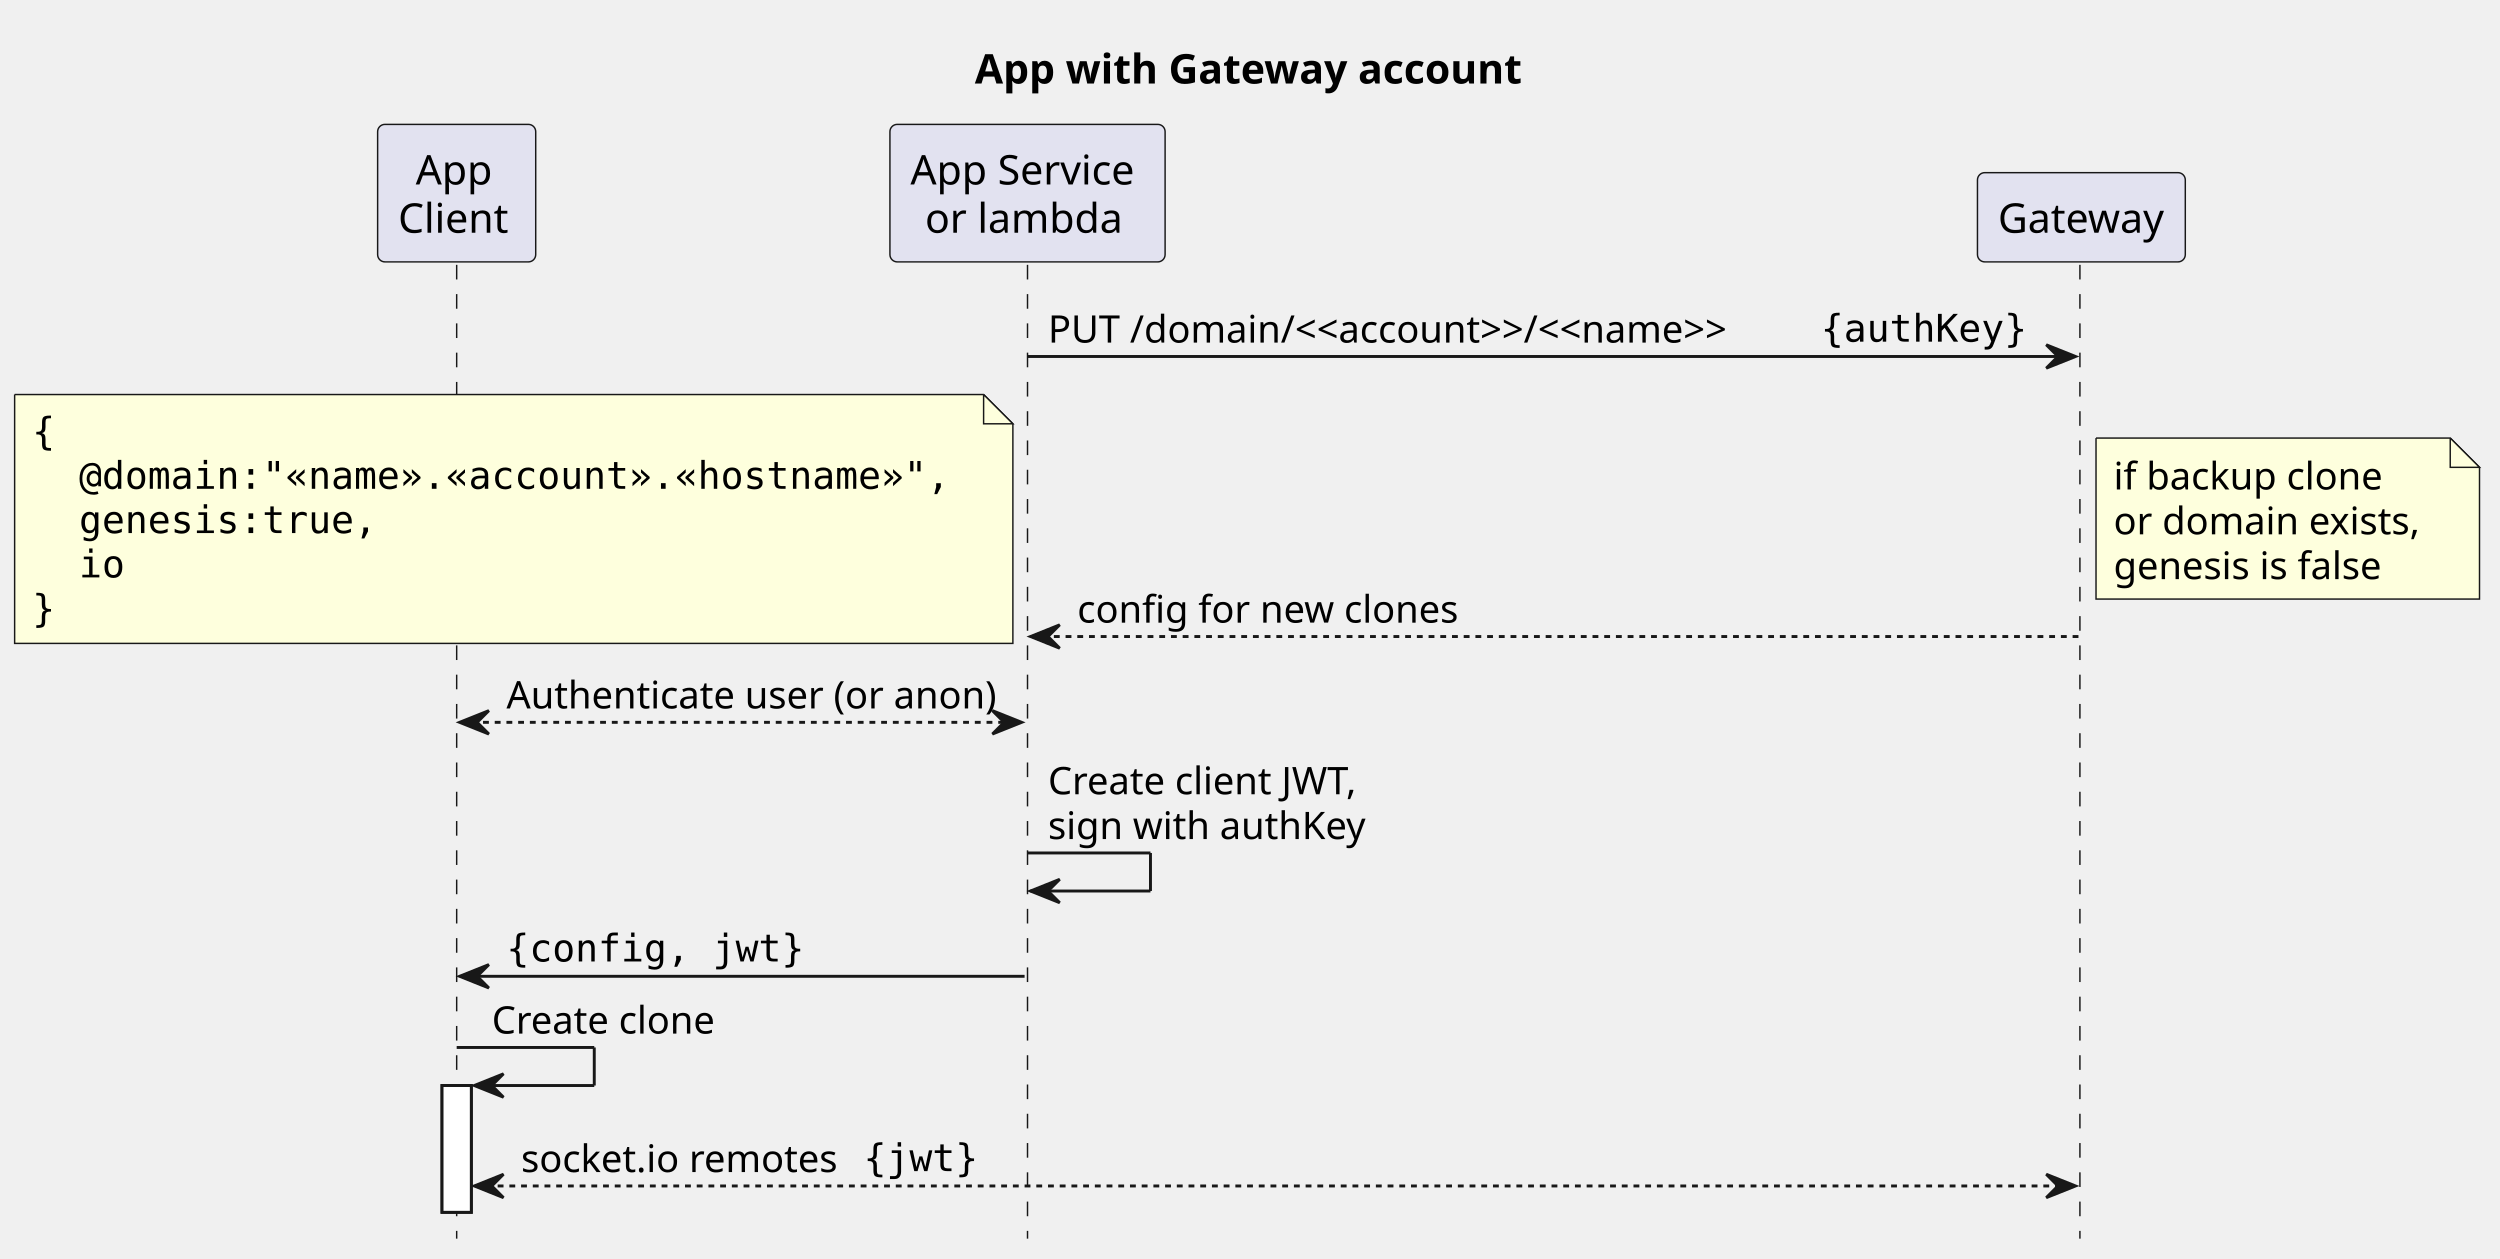
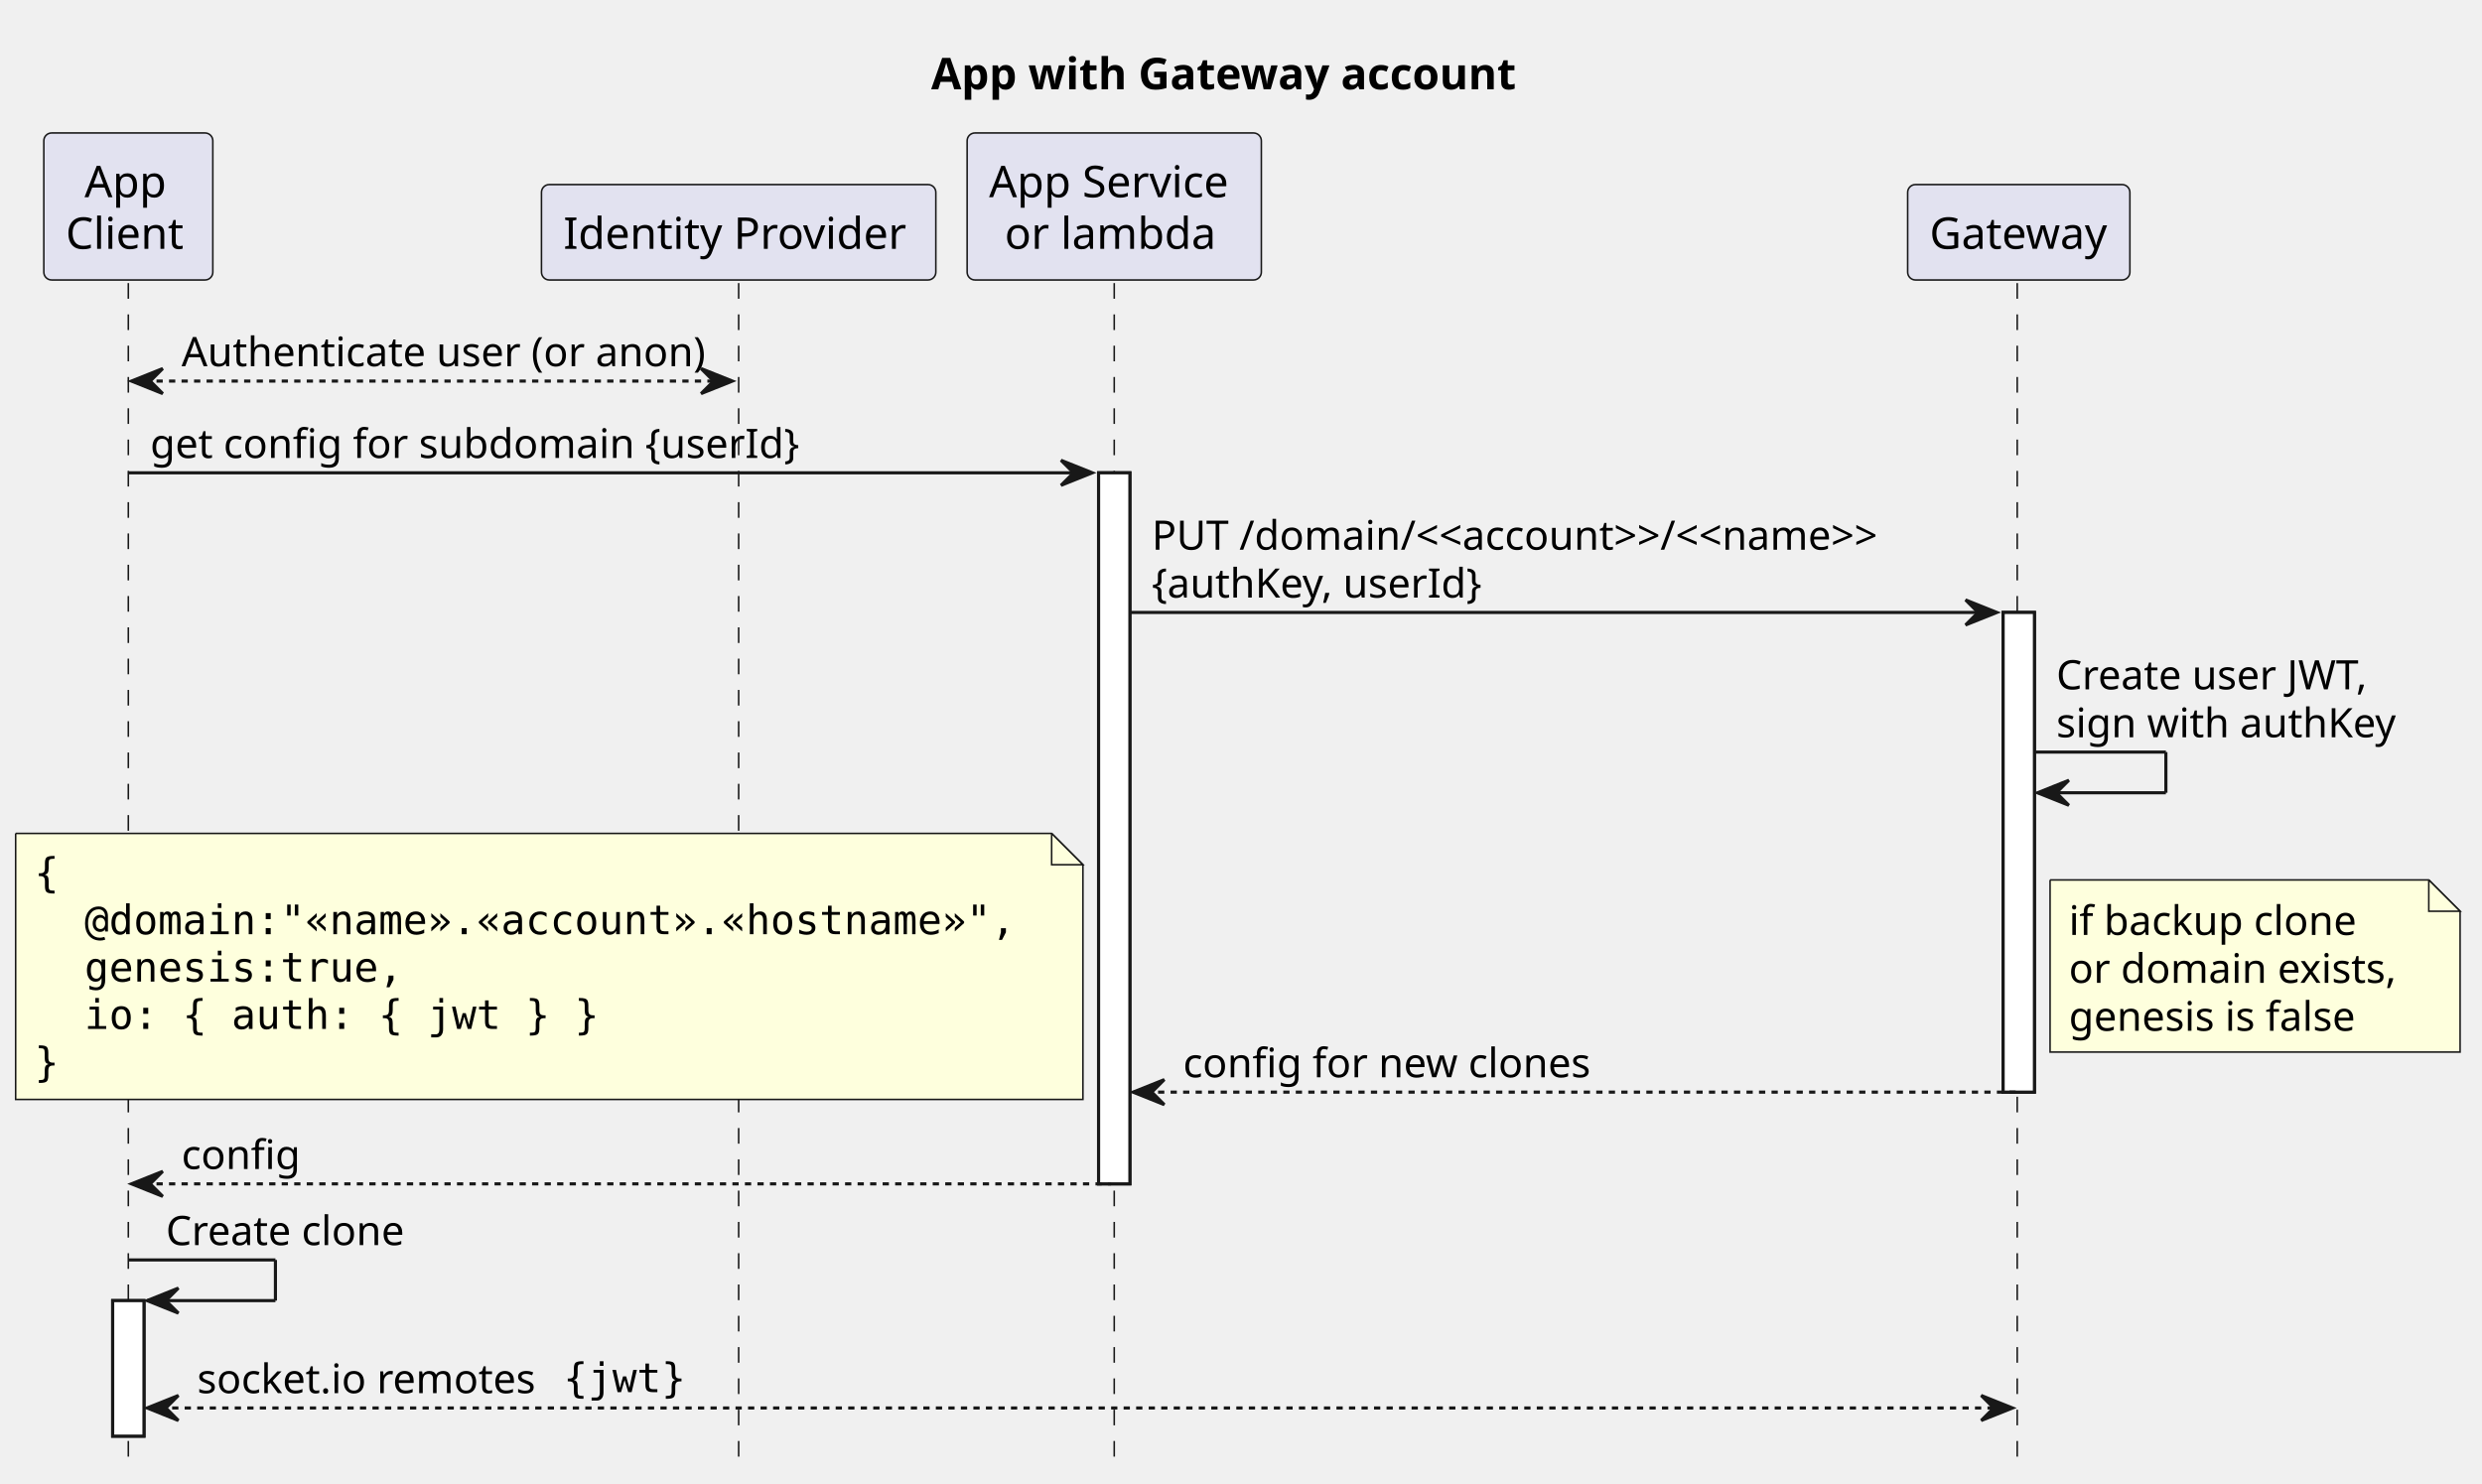
- <svg xmlns="http://www.w3.org/2000/svg" contentStyleType="text/css" height="430px" preserveAspectRatio="none" style="width:854px;height:430px;background:#FFFFFF;" version="1.1" viewBox="0 0 854 430" width="854px" zoomAndPan="magnify">
+ <svg xmlns="http://www.w3.org/2000/svg" contentStyleType="text/css" height="474px" preserveAspectRatio="none" style="width:793px;height:474px;background:#FFFFFF;" version="1.1" viewBox="0 0 793 474" width="793px" zoomAndPan="magnify">
  <defs />
  <g>
-     <rect fill="none" height="26.488" id="_title" style="stroke:none;stroke-width:1.0;" width="200" x="328" y="10" />
-     <text fill="#000000" font-family="sans-serif" font-size="14" font-weight="bold" lengthAdjust="spacing" textLength="190" x="333" y="28.535">App with Gateway account</text>
-     <rect fill="#FFFFFF" height="43.31" style="stroke:#181818;stroke-width:1.0;" width="10" x="151" y="370.815" />
-     <line style="stroke:#181818;stroke-width:0.5;stroke-dasharray:5.0,5.0;" x1="156" x2="156" y1="90.465" y2="423.125" />
-     <line style="stroke:#181818;stroke-width:0.5;stroke-dasharray:5.0,5.0;" x1="351" x2="351" y1="90.465" y2="423.125" />
-     <line style="stroke:#181818;stroke-width:0.5;stroke-dasharray:5.0,5.0;" x1="710.5" x2="710.5" y1="90.465" y2="423.125" />
-     <rect fill="#E2E2F0" height="46.977" rx="2.5" ry="2.5" style="stroke:#181818;stroke-width:0.5;" width="54" x="129" y="42.488" />
-     <text fill="#000000" font-family="sans-serif" font-size="14" lengthAdjust="spacing" textLength="28" x="142" y="63.023">App</text>
-     <text fill="#000000" font-family="sans-serif" font-size="14" lengthAdjust="spacing" textLength="40" x="136" y="79.512">Client</text>
-     <rect fill="#E2E2F0" height="46.977" rx="2.5" ry="2.5" style="stroke:#181818;stroke-width:0.5;" width="94" x="304" y="42.488" />
-     <text fill="#000000" font-family="sans-serif" font-size="14" lengthAdjust="spacing" textLength="80" x="311" y="63.023">App Service</text>
-     <text fill="#000000" font-family="sans-serif" font-size="14" lengthAdjust="spacing" textLength="70" x="316" y="79.512">or lambda</text>
-     <rect fill="#E2E2F0" height="30.488" rx="2.5" ry="2.5" style="stroke:#181818;stroke-width:0.5;" width="71" x="675.5" y="58.977" />
-     <text fill="#000000" font-family="sans-serif" font-size="14" lengthAdjust="spacing" textLength="57" x="682.5" y="79.512">Gateway</text>
-     <rect fill="#FFFFFF" height="43.31" style="stroke:#181818;stroke-width:1.0;" width="10" x="151" y="370.815" />
-     <polygon fill="#181818" points="699,117.775,709,121.775,699,125.775,703,121.775" style="stroke:#181818;stroke-width:1.0;" />
-     <line style="stroke:#181818;stroke-width:1.0;" x1="351" x2="705" y1="121.775" y2="121.775" />
-     <text fill="#000000" font-family="sans-serif" font-size="13" lengthAdjust="spacing" textLength="260" x="358" y="117.033">PUT /domain/&lt;&lt;account&gt;&gt;/&lt;&lt;name&gt;&gt;</text>
-     <text fill="#000000" font-family="monospace" font-size="13" lengthAdjust="spacing" textLength="72" x="622" y="116.71">{authKey}</text>
-     <polygon fill="#181818" points="362,213.44,352,217.44,362,221.44,358,217.44" style="stroke:#181818;stroke-width:1.0;" />
-     <line style="stroke:#181818;stroke-width:1.0;stroke-dasharray:2.0,2.0;" x1="356" x2="710" y1="217.44" y2="217.44" />
-     <text fill="#000000" font-family="sans-serif" font-size="13" lengthAdjust="spacing" textLength="136" x="368" y="212.697">config for new clones</text>
-     <path d="M5,134.775 L5,219.775 L346,219.775 L346,144.775 L336,134.775 L5,134.775 " fill="#FEFFDD" style="stroke:#181818;stroke-width:0.5;" />
-     <path d="M336,134.775 L336,144.775 L346,144.775 L336,134.775 " fill="#FEFFDD" style="stroke:#181818;stroke-width:0.5;" />
-     <text fill="#000000" font-family="monospace" font-size="13" lengthAdjust="spacing" textLength="8" x="11" y="151.842">{</text>
-     <text fill="#000000" font-family="monospace" font-size="13" lengthAdjust="spacing" textLength="304" x="27" y="166.975">@domain:"«name».«account».«hostname»",</text>
-     <text fill="#000000" font-family="monospace" font-size="13" lengthAdjust="spacing" textLength="104" x="27" y="182.108">genesis:true,</text>
-     <text fill="#000000" font-family="monospace" font-size="13" lengthAdjust="spacing" textLength="16" x="27" y="197.241">io</text>
-     <text fill="#000000" font-family="monospace" font-size="13" lengthAdjust="spacing" textLength="8" x="11" y="212.374">}</text>
-     <path d="M716,149.642 L716,204.642 L847,204.642 L847,159.642 L837,149.642 L716,149.642 " fill="#FEFFDD" style="stroke:#181818;stroke-width:0.5;" />
-     <path d="M837,149.642 L837,159.642 L847,159.642 L837,149.642 " fill="#FEFFDD" style="stroke:#181818;stroke-width:0.5;" />
-     <text fill="#000000" font-family="sans-serif" font-size="13" lengthAdjust="spacing" textLength="97" x="722" y="167.21">if backup clone</text>
-     <text fill="#000000" font-family="sans-serif" font-size="13" lengthAdjust="spacing" textLength="110" x="722" y="182.52">or domain exists,</text>
-     <text fill="#000000" font-family="sans-serif" font-size="13" lengthAdjust="spacing" textLength="97" x="722" y="197.831">genesis is false</text>
-     <polygon fill="#181818" points="167,242.75,157,246.75,167,250.75,163,246.75" style="stroke:#181818;stroke-width:1.0;" />
-     <polygon fill="#181818" points="339,242.75,349,246.75,339,250.75,343,246.75" style="stroke:#181818;stroke-width:1.0;" />
-     <line style="stroke:#181818;stroke-width:1.0;stroke-dasharray:2.0,2.0;" x1="161" x2="345" y1="246.75" y2="246.75" />
-     <text fill="#000000" font-family="sans-serif" font-size="13" lengthAdjust="spacing" textLength="171" x="173" y="242.008">Authenticate user (or anon)</text>
-     <line style="stroke:#181818;stroke-width:1.0;" x1="351" x2="393" y1="291.371" y2="291.371" />
-     <line style="stroke:#181818;stroke-width:1.0;" x1="393" x2="393" y1="291.371" y2="304.371" />
-     <line style="stroke:#181818;stroke-width:1.0;" x1="352" x2="393" y1="304.371" y2="304.371" />
-     <polygon fill="#181818" points="362,300.371,352,304.371,362,308.371,358,304.371" style="stroke:#181818;stroke-width:1.0;" />
-     <text fill="#000000" font-family="sans-serif" font-size="13" lengthAdjust="spacing" textLength="110" x="358" y="271.318">Create client JWT,</text>
-     <text fill="#000000" font-family="sans-serif" font-size="13" lengthAdjust="spacing" textLength="112" x="358" y="286.629">sign with authKey</text>
-     <polygon fill="#181818" points="167,329.504,157,333.504,167,337.504,163,333.504" style="stroke:#181818;stroke-width:1.0;" />
-     <line style="stroke:#181818;stroke-width:1.0;" x1="161" x2="350" y1="333.504" y2="333.504" />
-     <text fill="#000000" font-family="monospace" font-size="13" lengthAdjust="spacing" textLength="104" x="173" y="328.438">{config, jwt}</text>
-     <line style="stroke:#181818;stroke-width:1.0;" x1="156" x2="203" y1="357.815" y2="357.815" />
-     <line style="stroke:#181818;stroke-width:1.0;" x1="203" x2="203" y1="357.815" y2="370.815" />
-     <line style="stroke:#181818;stroke-width:1.0;" x1="162" x2="203" y1="370.815" y2="370.815" />
-     <polygon fill="#181818" points="172,366.815,162,370.815,172,374.815,168,370.815" style="stroke:#181818;stroke-width:1.0;" />
-     <text fill="#000000" font-family="sans-serif" font-size="13" lengthAdjust="spacing" textLength="78" x="168" y="353.072">Create clone</text>
-     <polygon fill="#181818" points="172,401.125,162,405.125,172,409.125,168,405.125" style="stroke:#181818;stroke-width:1.0;" />
-     <polygon fill="#181818" points="699,401.125,709,405.125,699,409.125,703,405.125" style="stroke:#181818;stroke-width:1.0;" />
-     <line style="stroke:#181818;stroke-width:1.0;stroke-dasharray:2.0,2.0;" x1="166" x2="705" y1="405.125" y2="405.125" />
-     <text fill="#000000" font-family="sans-serif" font-size="13" lengthAdjust="spacing" textLength="113" x="178" y="400.383">socket.io remotes</text>
-     <text fill="#000000" font-family="monospace" font-size="13" lengthAdjust="spacing" textLength="40" x="295" y="400.059">{jwt}</text>
+     <rect fill="none" height="26.488" id="_title" style="stroke:none;stroke-width:1.0;" width="200" x="292.5" y="10" />
+     <text fill="#000000" font-family="sans-serif" font-size="14" font-weight="bold" lengthAdjust="spacing" textLength="190" x="297.5" y="28.535">App with Gateway account</text>
+     <rect fill="#FFFFFF" height="43.31" style="stroke:#181818;stroke-width:1.0;" width="10" x="36" y="415.613" />
+     <rect fill="#FFFFFF" height="227.217" style="stroke:#181818;stroke-width:1.0;" width="10" x="351" y="151.086" />
+     <rect fill="#FFFFFF" height="153.285" style="stroke:#181818;stroke-width:1.0;" width="10" x="640" y="195.707" />
+     <line style="stroke:#181818;stroke-width:0.5;stroke-dasharray:5.0,5.0;" x1="41" x2="41" y1="90.465" y2="467.924" />
+     <line style="stroke:#181818;stroke-width:0.5;stroke-dasharray:5.0,5.0;" x1="236" x2="236" y1="90.465" y2="467.924" />
+     <line style="stroke:#181818;stroke-width:0.5;stroke-dasharray:5.0,5.0;" x1="356" x2="356" y1="90.465" y2="467.924" />
+     <line style="stroke:#181818;stroke-width:0.5;stroke-dasharray:5.0,5.0;" x1="644.5" x2="644.5" y1="90.465" y2="467.924" />
+     <rect fill="#E2E2F0" height="46.977" rx="2.5" ry="2.5" style="stroke:#181818;stroke-width:0.5;" width="54" x="14" y="42.488" />
+     <text fill="#000000" font-family="sans-serif" font-size="14" lengthAdjust="spacing" textLength="28" x="27" y="63.023">App</text>
+     <text fill="#000000" font-family="sans-serif" font-size="14" lengthAdjust="spacing" textLength="40" x="21" y="79.512">Client</text>
+     <rect fill="#E2E2F0" height="30.488" rx="2.5" ry="2.5" style="stroke:#181818;stroke-width:0.5;" width="126" x="173" y="58.977" />
+     <text fill="#000000" font-family="sans-serif" font-size="14" lengthAdjust="spacing" textLength="112" x="180" y="79.512">Identity Provider</text>
+     <rect fill="#E2E2F0" height="46.977" rx="2.5" ry="2.5" style="stroke:#181818;stroke-width:0.5;" width="94" x="309" y="42.488" />
+     <text fill="#000000" font-family="sans-serif" font-size="14" lengthAdjust="spacing" textLength="80" x="316" y="63.023">App Service</text>
+     <text fill="#000000" font-family="sans-serif" font-size="14" lengthAdjust="spacing" textLength="70" x="321" y="79.512">or lambda</text>
+     <rect fill="#E2E2F0" height="30.488" rx="2.5" ry="2.5" style="stroke:#181818;stroke-width:0.5;" width="71" x="609.5" y="58.977" />
+     <text fill="#000000" font-family="sans-serif" font-size="14" lengthAdjust="spacing" textLength="57" x="616.5" y="79.512">Gateway</text>
+     <rect fill="#FFFFFF" height="43.31" style="stroke:#181818;stroke-width:1.0;" width="10" x="36" y="415.613" />
+     <rect fill="#FFFFFF" height="227.217" style="stroke:#181818;stroke-width:1.0;" width="10" x="351" y="151.086" />
+     <rect fill="#FFFFFF" height="153.285" style="stroke:#181818;stroke-width:1.0;" width="10" x="640" y="195.707" />
+     <polygon fill="#181818" points="52,117.775,42,121.775,52,125.775,48,121.775" style="stroke:#181818;stroke-width:1.0;" />
+     <polygon fill="#181818" points="224,117.775,234,121.775,224,125.775,228,121.775" style="stroke:#181818;stroke-width:1.0;" />
+     <line style="stroke:#181818;stroke-width:1.0;stroke-dasharray:2.0,2.0;" x1="46" x2="230" y1="121.775" y2="121.775" />
+     <text fill="#000000" font-family="sans-serif" font-size="13" lengthAdjust="spacing" textLength="171" x="58" y="117.033">Authenticate user (or anon)</text>
+     <polygon fill="#181818" points="339,147.086,349,151.086,339,155.086,343,151.086" style="stroke:#181818;stroke-width:1.0;" />
+     <line style="stroke:#181818;stroke-width:1.0;" x1="41" x2="345" y1="151.086" y2="151.086" />
+     <text fill="#000000" font-family="sans-serif" font-size="13" lengthAdjust="spacing" textLength="211" x="48" y="146.344">get config for subdomain {userId}</text>
+     <polygon fill="#181818" points="628,191.707,638,195.707,628,199.707,632,195.707" style="stroke:#181818;stroke-width:1.0;" />
+     <line style="stroke:#181818;stroke-width:1.0;" x1="361" x2="634" y1="195.707" y2="195.707" />
+     <text fill="#000000" font-family="sans-serif" font-size="13" lengthAdjust="spacing" textLength="260" x="368" y="175.654">PUT /domain/&lt;&lt;account&gt;&gt;/&lt;&lt;name&gt;&gt;</text>
+     <text fill="#000000" font-family="sans-serif" font-size="13" lengthAdjust="spacing" textLength="105" x="368" y="190.965">{authKey, userId}</text>
+     <line style="stroke:#181818;stroke-width:1.0;" x1="650" x2="692" y1="240.328" y2="240.328" />
+     <line style="stroke:#181818;stroke-width:1.0;" x1="692" x2="692" y1="240.328" y2="253.328" />
+     <line style="stroke:#181818;stroke-width:1.0;" x1="651" x2="692" y1="253.328" y2="253.328" />
+     <polygon fill="#181818" points="661,249.328,651,253.328,661,257.328,657,253.328" style="stroke:#181818;stroke-width:1.0;" />
+     <text fill="#000000" font-family="sans-serif" font-size="13" lengthAdjust="spacing" textLength="102" x="657" y="220.275">Create user JWT,</text>
+     <text fill="#000000" font-family="sans-serif" font-size="13" lengthAdjust="spacing" textLength="112" x="657" y="235.586">sign with authKey</text>
+     <polygon fill="#181818" points="372,344.992,362,348.992,372,352.992,368,348.992" style="stroke:#181818;stroke-width:1.0;" />
+     <line style="stroke:#181818;stroke-width:1.0;stroke-dasharray:2.0,2.0;" x1="366" x2="644" y1="348.992" y2="348.992" />
+     <text fill="#000000" font-family="sans-serif" font-size="13" lengthAdjust="spacing" textLength="136" x="378" y="344.25">config for new clones</text>
+     <path d="M5,266.328 L5,351.328 L346,351.328 L346,276.328 L336,266.328 L5,266.328 " fill="#FEFFDD" style="stroke:#181818;stroke-width:0.5;" />
+     <path d="M336,266.328 L336,276.328 L346,276.328 L336,266.328 " fill="#FEFFDD" style="stroke:#181818;stroke-width:0.5;" />
+     <text fill="#000000" font-family="monospace" font-size="13" lengthAdjust="spacing" textLength="8" x="11" y="283.395">{</text>
+     <text fill="#000000" font-family="monospace" font-size="13" lengthAdjust="spacing" textLength="304" x="27" y="298.528">@domain:"«name».«account».«hostname»",</text>
+     <text fill="#000000" font-family="monospace" font-size="13" lengthAdjust="spacing" textLength="104" x="27" y="313.661">genesis:true,</text>
+     <text fill="#000000" font-family="monospace" font-size="13" lengthAdjust="spacing" textLength="168" x="27" y="328.793">io: { auth: { jwt } }</text>
+     <text fill="#000000" font-family="monospace" font-size="13" lengthAdjust="spacing" textLength="8" x="11" y="343.926">}</text>
+     <path d="M655,281.194 L655,336.194 L786,336.194 L786,291.194 L776,281.194 L655,281.194 " fill="#FEFFDD" style="stroke:#181818;stroke-width:0.5;" />
+     <path d="M776,281.194 L776,291.194 L786,291.194 L776,281.194 " fill="#FEFFDD" style="stroke:#181818;stroke-width:0.5;" />
+     <text fill="#000000" font-family="sans-serif" font-size="13" lengthAdjust="spacing" textLength="97" x="661" y="298.763">if backup clone</text>
+     <text fill="#000000" font-family="sans-serif" font-size="13" lengthAdjust="spacing" textLength="110" x="661" y="314.073">or domain exists,</text>
+     <text fill="#000000" font-family="sans-serif" font-size="13" lengthAdjust="spacing" textLength="97" x="661" y="329.384">genesis is false</text>
+     <polygon fill="#181818" points="52,374.303,42,378.303,52,382.303,48,378.303" style="stroke:#181818;stroke-width:1.0;" />
+     <line style="stroke:#181818;stroke-width:1.0;stroke-dasharray:2.0,2.0;" x1="46" x2="355" y1="378.303" y2="378.303" />
+     <text fill="#000000" font-family="sans-serif" font-size="13" lengthAdjust="spacing" textLength="40" x="58" y="373.56">config</text>
+     <line style="stroke:#181818;stroke-width:1.0;" x1="41" x2="88" y1="402.613" y2="402.613" />
+     <line style="stroke:#181818;stroke-width:1.0;" x1="88" x2="88" y1="402.613" y2="415.613" />
+     <line style="stroke:#181818;stroke-width:1.0;" x1="47" x2="88" y1="415.613" y2="415.613" />
+     <polygon fill="#181818" points="57,411.613,47,415.613,57,419.613,53,415.613" style="stroke:#181818;stroke-width:1.0;" />
+     <text fill="#000000" font-family="sans-serif" font-size="13" lengthAdjust="spacing" textLength="78" x="53" y="397.871">Create clone</text>
+     <polygon fill="#181818" points="57,445.924,47,449.924,57,453.924,53,449.924" style="stroke:#181818;stroke-width:1.0;" />
+     <polygon fill="#181818" points="633,445.924,643,449.924,633,453.924,637,449.924" style="stroke:#181818;stroke-width:1.0;" />
+     <line style="stroke:#181818;stroke-width:1.0;stroke-dasharray:2.0,2.0;" x1="51" x2="639" y1="449.924" y2="449.924" />
+     <text fill="#000000" font-family="sans-serif" font-size="13" lengthAdjust="spacing" textLength="113" x="63" y="445.182">socket.io remotes</text>
+     <text fill="#000000" font-family="monospace" font-size="13" lengthAdjust="spacing" textLength="40" x="180" y="444.858">{jwt}</text>
  </g>
</svg>
